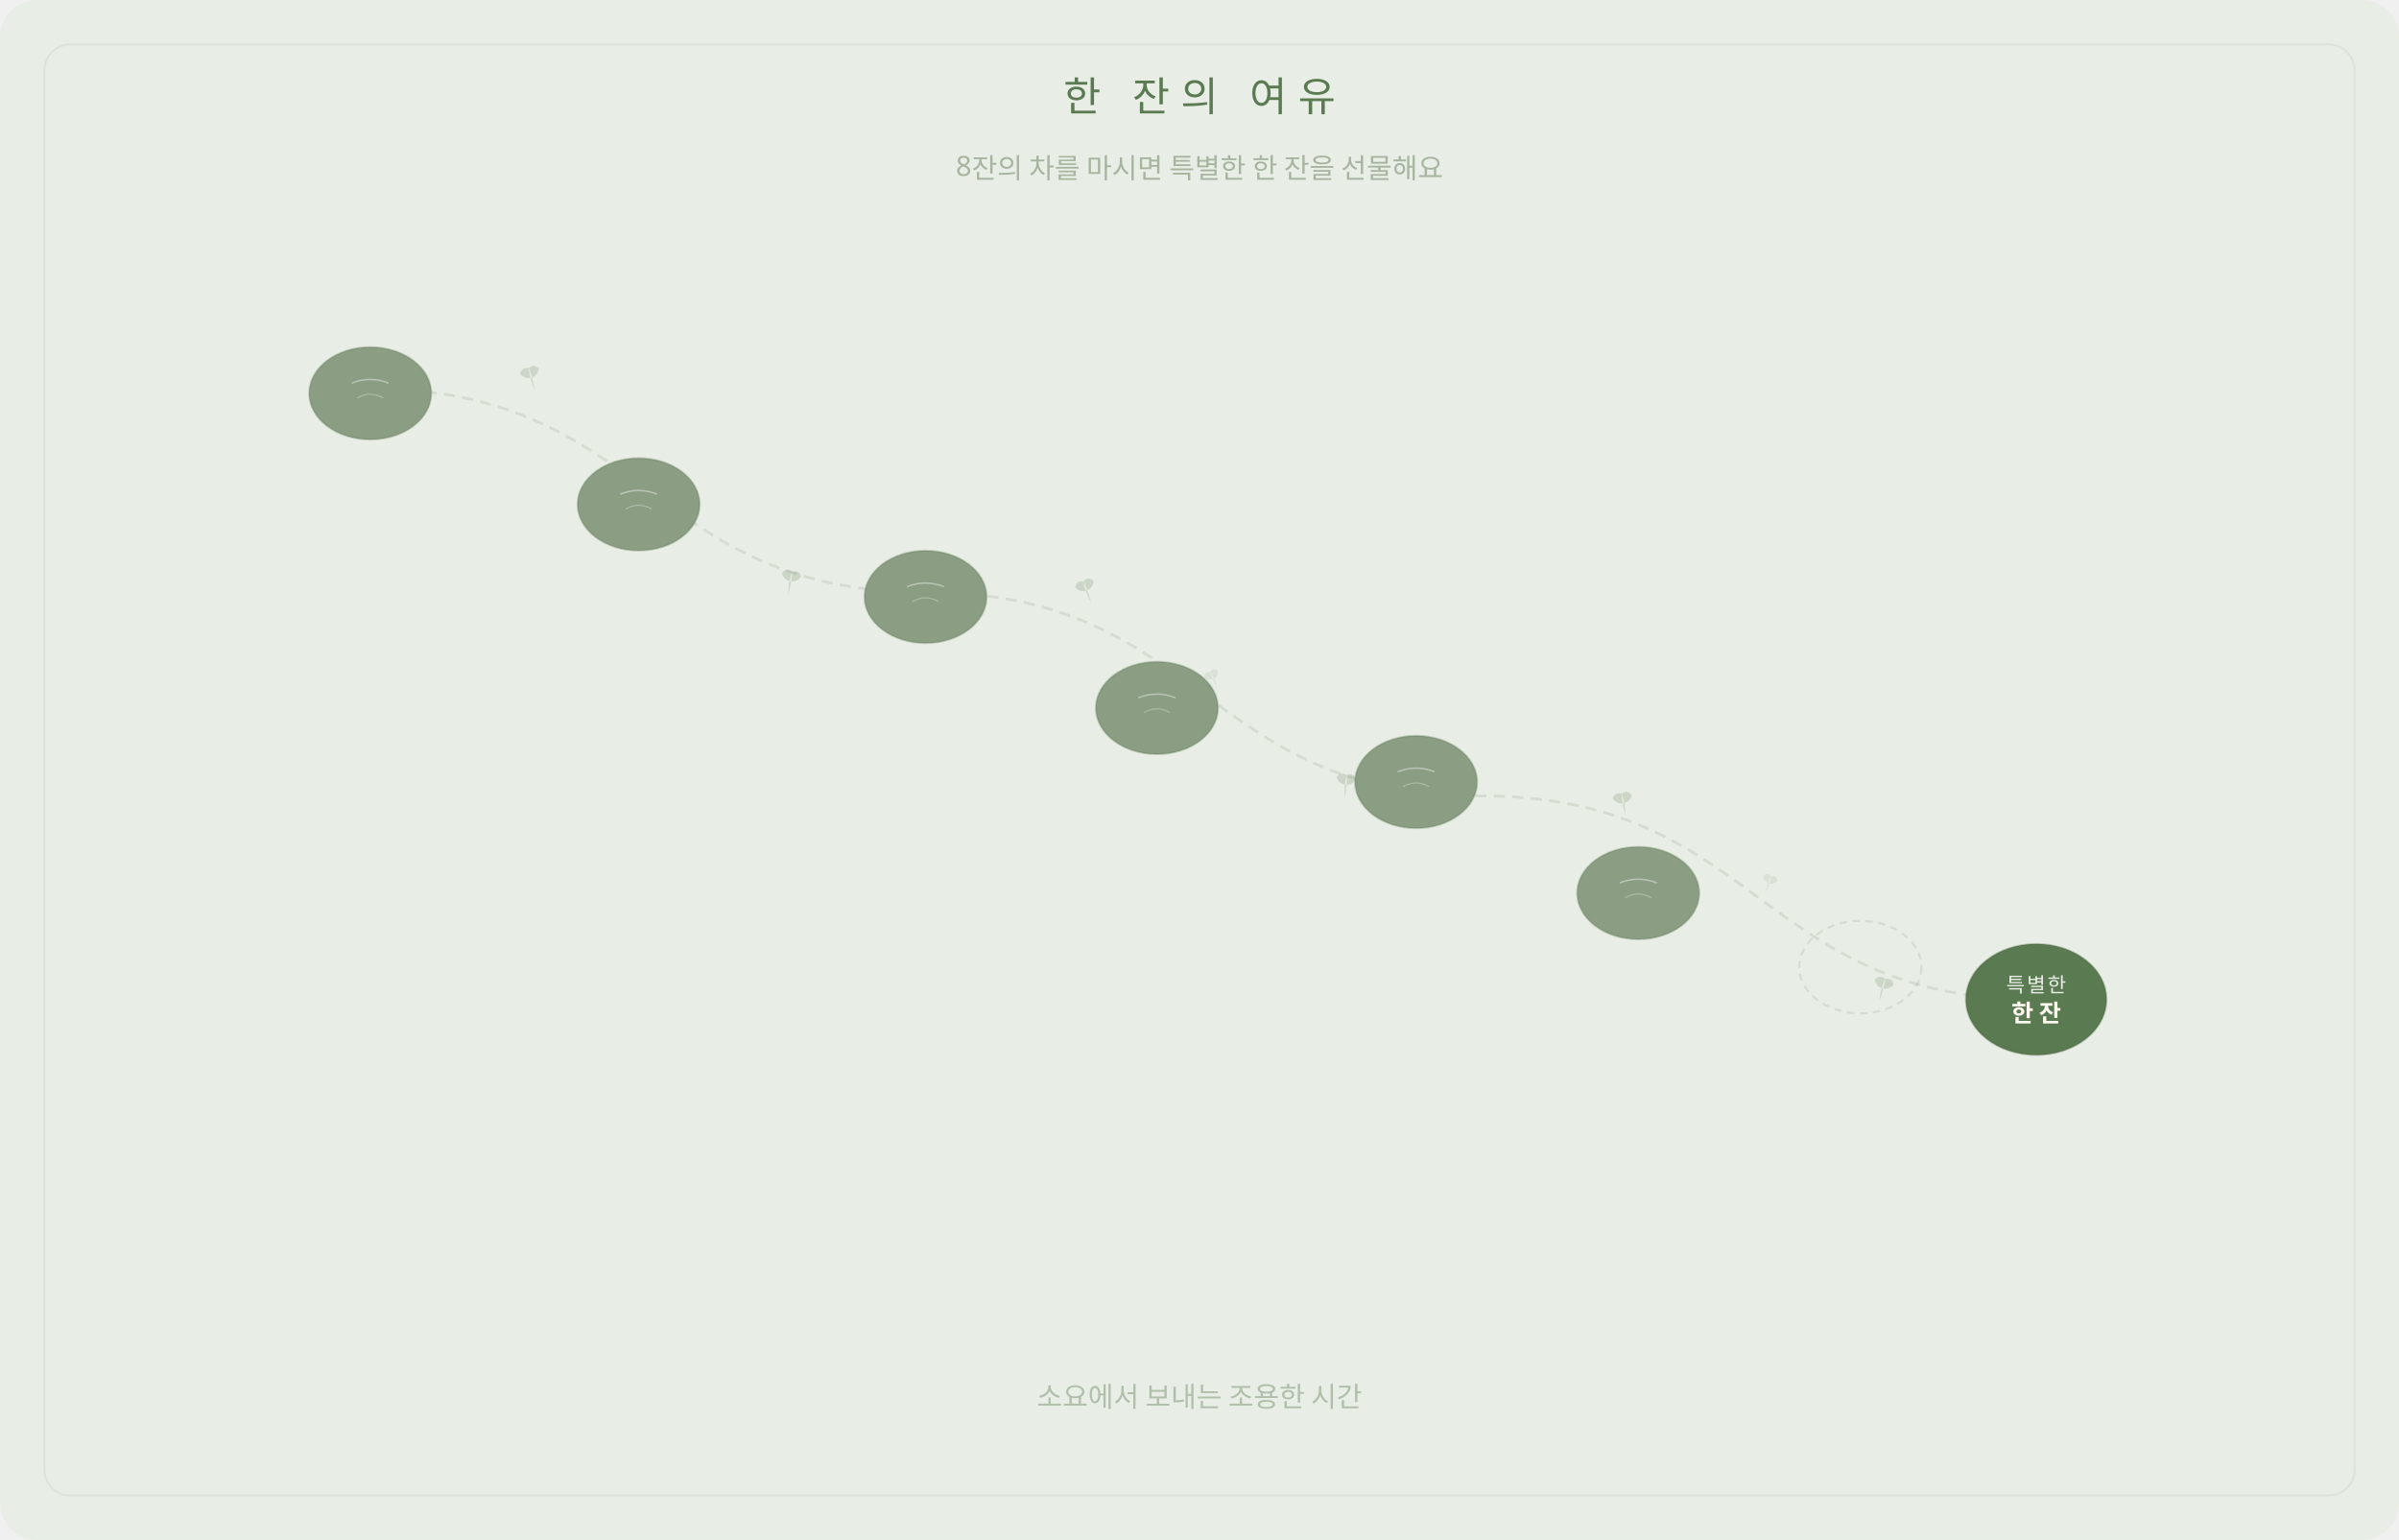
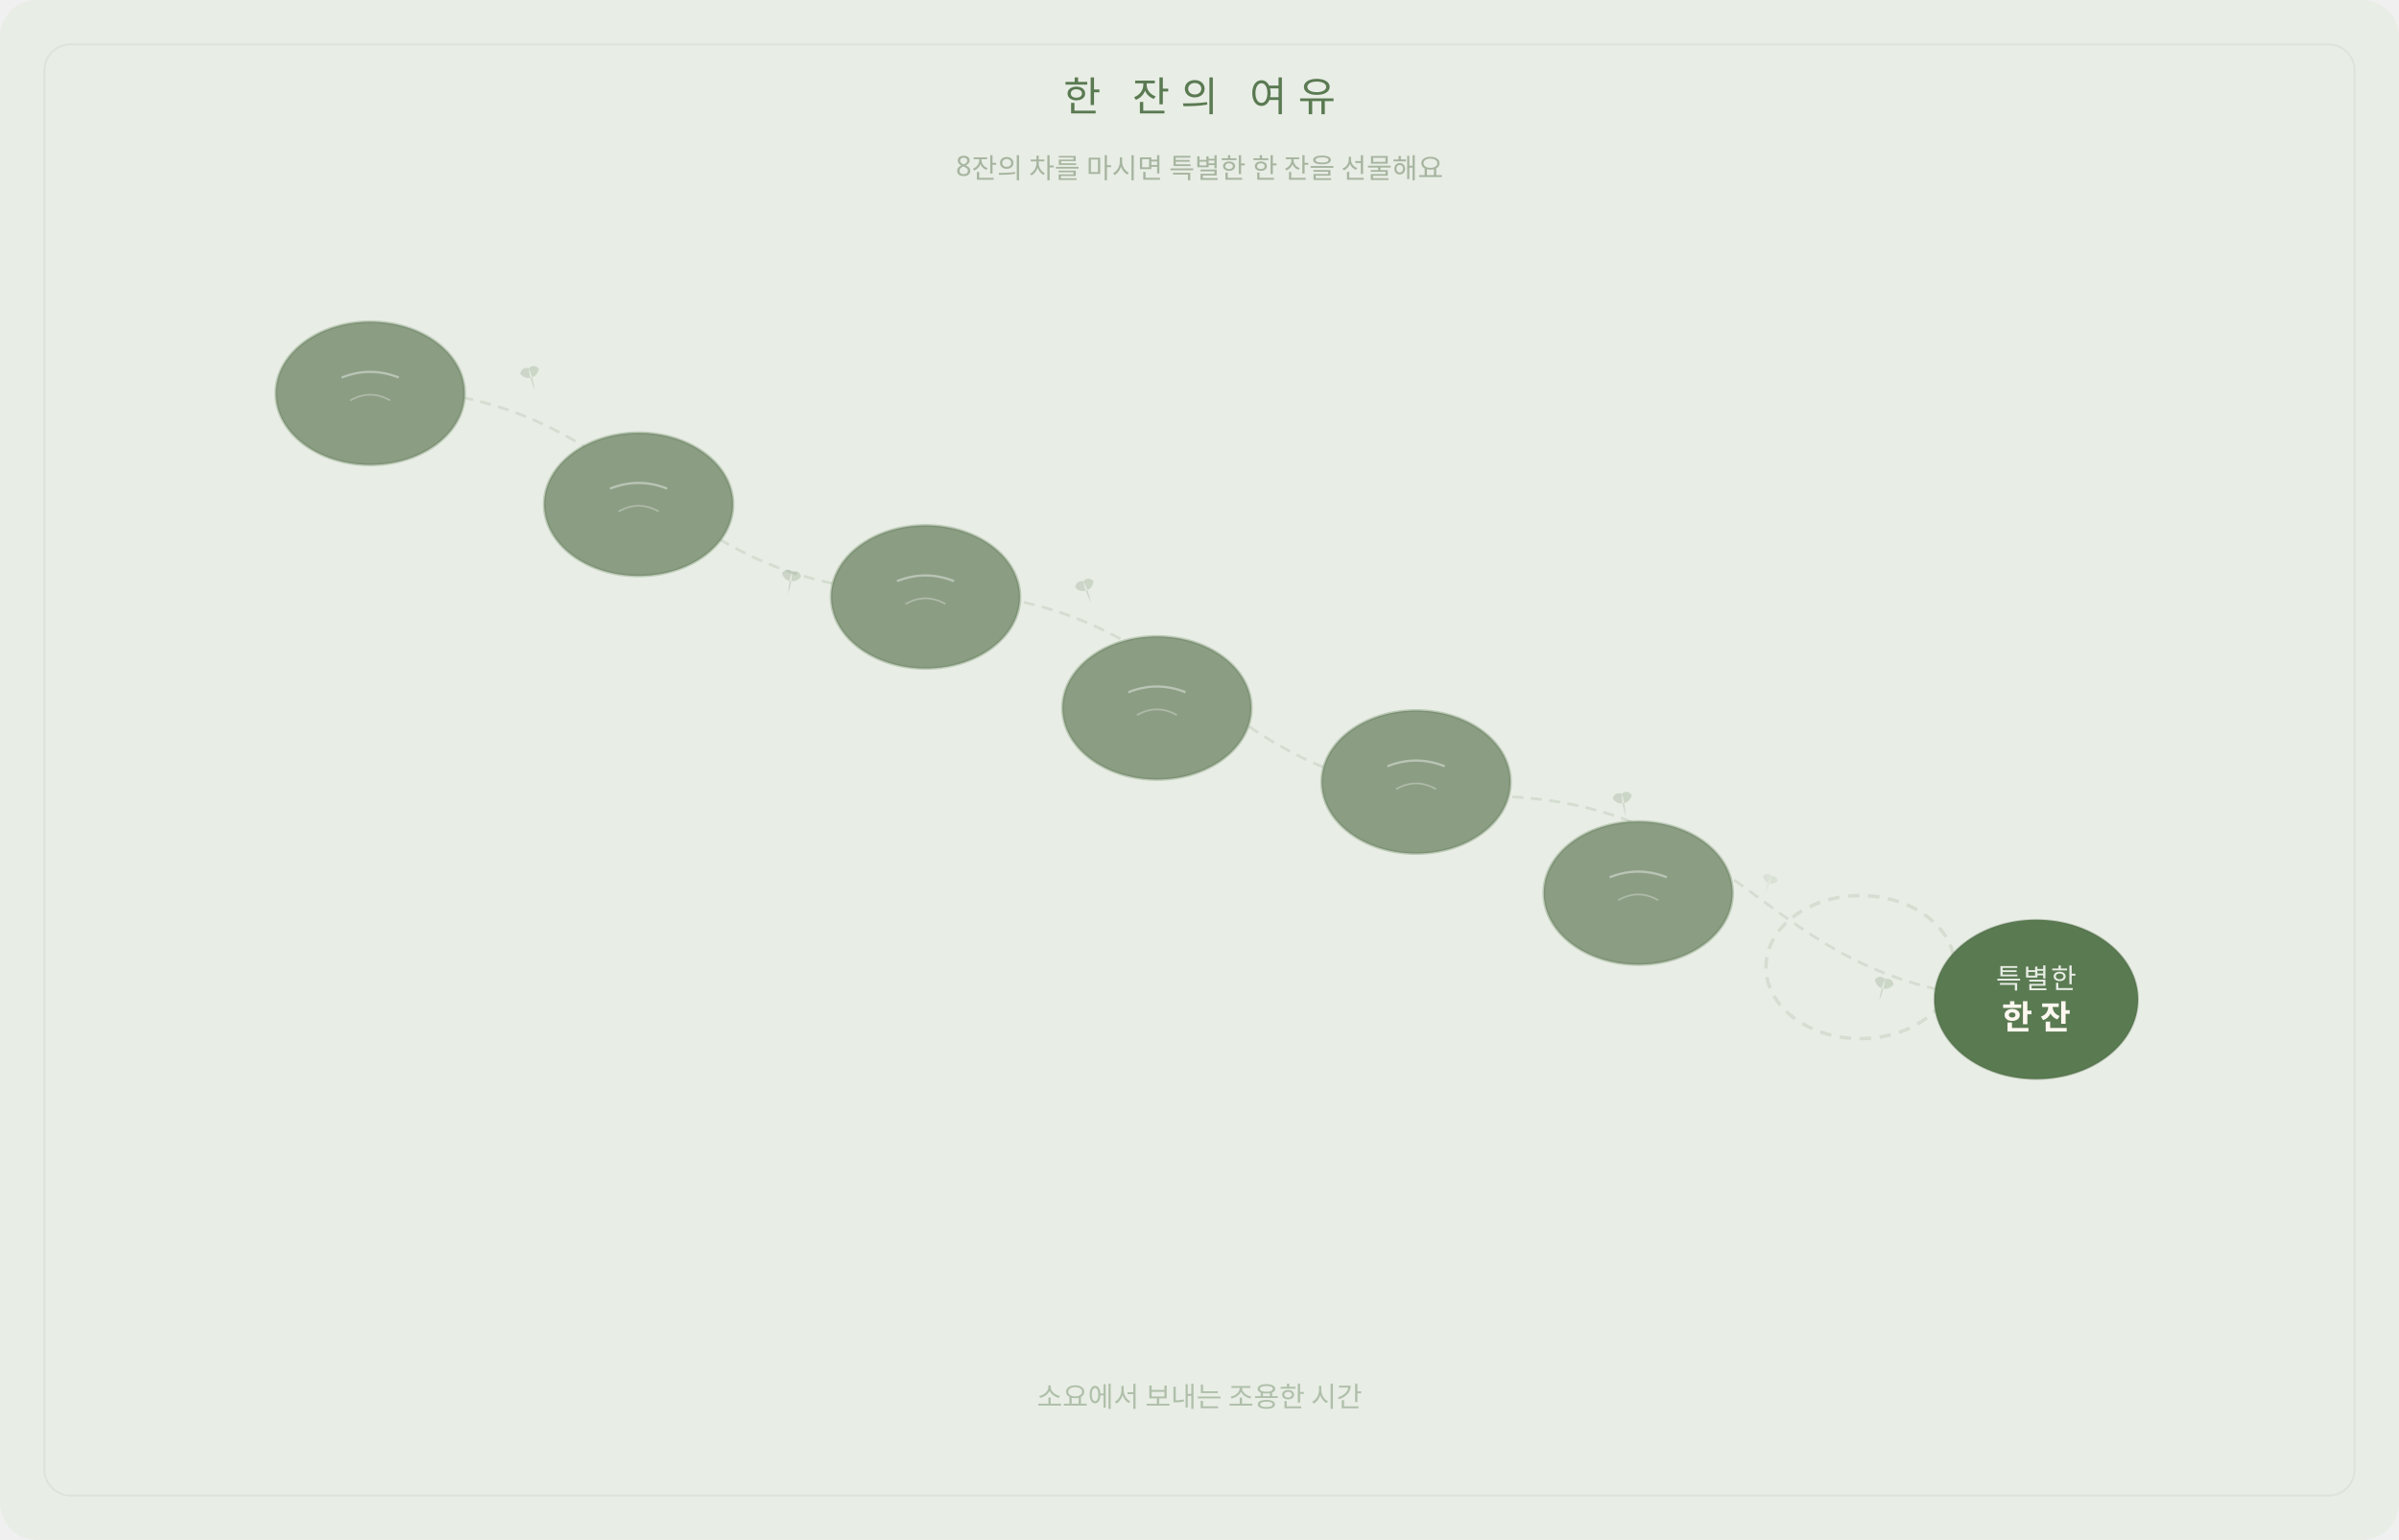
<svg xmlns="http://www.w3.org/2000/svg" viewBox="0 0 1296 832">
  <defs>
    <symbol id="stone2f" viewBox="0 0 70 55">
      <ellipse cx="35" cy="27.5" rx="33" ry="25" fill="#8B9D83" stroke="#5A7A52" stroke-width="1" stroke-opacity="0.3" />
      <path d="M25,22 Q35,18 45,22" fill="none" stroke="white" stroke-width="0.8" opacity="0.4" />
      <path d="M28,30 Q35,26 42,30" fill="none" stroke="white" stroke-width="0.6" opacity="0.3" />
    </symbol>
    <symbol id="stone2g" viewBox="0 0 70 55">
      <ellipse cx="35" cy="27.5" rx="33" ry="25" fill="none" stroke="#8B9D83" stroke-width="1.2" opacity="0.2" stroke-dasharray="4,3" />
    </symbol>
    <symbol id="leafdeco" viewBox="0 0 16 20">
      <path d="M8,18 Q7,10 8,4 Q4,2 2,6 Q4,10 8,10" fill="#8B9D83" opacity="0.3" />
      <path d="M8,18 Q9,10 8,4 Q12,2 14,6 Q12,10 8,10" fill="#5A7A52" opacity="0.2" />
    </symbol>
  </defs>
  <rect width="1296" height="832" rx="20" fill="#E8EDE5" />
  <rect x="24" y="24" width="1248" height="784" rx="14" fill="none" stroke="#8B9D83" stroke-opacity="0.12" stroke-width="1" />
  <text x="648" y="60" text-anchor="middle" fill="#5A7A52" font-family="'Georgia', serif" font-size="22" letter-spacing="6">한 잔의 여유</text>
  <text x="648" y="95" text-anchor="middle" fill="#8B9D83" font-family="sans-serif" font-size="15" opacity="0.7">8잔의 차를 마시면 특별한 한 잔을 선물해요</text>
  <path d="M200,210 C350,210 350,320 500,320 C650,320 650,430 800,430 C950,430 950,540 1100,540" fill="none" stroke="#8B9D83" stroke-opacity="0.2" stroke-width="1.5" stroke-dasharray="6,4" />
  <use href="#leafdeco" x="280" y="195" width="14" height="18" transform="rotate(-15, 287, 204)" />
  <use href="#leafdeco" x="420" y="305" width="14" height="18" transform="rotate(10, 427, 314)" />
  <use href="#leafdeco" x="580" y="310" width="14" height="18" transform="rotate(-20, 587, 319)" />
  <use href="#leafdeco" x="720" y="415" width="14" height="18" transform="rotate(5, 727, 424)" />
  <use href="#leafdeco" x="870" y="425" width="14" height="18" transform="rotate(-10, 877, 434)" />
  <use href="#leafdeco" x="1010" y="525" width="14" height="18" transform="rotate(15, 1017, 534)" />
  <use href="#leafdeco" x="340" y="250" width="11" height="14" opacity="0.5" transform="rotate(30, 345, 257)" />
  <use href="#leafdeco" x="650" y="360" width="11" height="14" opacity="0.5" transform="rotate(-25, 655, 367)" />
  <use href="#leafdeco" x="950" y="470" width="11" height="14" opacity="0.5" transform="rotate(20, 955, 477)" />
-   <use href="#stone2f" x="165" y="185" width="70" height="55" />
-   <use href="#stone2f" x="310" y="245" width="70" height="55" />
-   <use href="#stone2f" x="465" y="295" width="70" height="55" />
-   <use href="#stone2f" x="590" y="355" width="70" height="55" />
-   <use href="#stone2f" x="730" y="395" width="70" height="55" />
-   <use href="#stone2f" x="850" y="455" width="70" height="55" />
-   <use href="#stone2g" x="970" y="495" width="70" height="55" />
+   <use href="#stone2f" x="145" y="170" width="110" height="85" />
+   <use href="#stone2f" x="290" y="230" width="110" height="85" />
+   <use href="#stone2f" x="445" y="280" width="110" height="85" />
+   <use href="#stone2f" x="570" y="340" width="110" height="85" />
+   <use href="#stone2f" x="710" y="380" width="110" height="85" />
+   <use href="#stone2f" x="830" y="440" width="110" height="85" />
+   <use href="#stone2g" x="950" y="480" width="110" height="85" />
  <g transform="translate(1100, 540)">
-     <ellipse rx="38" ry="30" fill="#5A7A52" stroke="#3D5C35" stroke-width="1" stroke-opacity="0.3" />
-     <text x="0" y="-4" text-anchor="middle" fill="#E8EDE5" font-family="'Georgia', serif" font-size="11" letter-spacing="1">특별한</text>
-     <text x="0" y="12" text-anchor="middle" fill="#FFF8F0" font-family="'Georgia', serif" font-size="13" font-weight="700">한 잔</text>
+     <ellipse rx="55" ry="43" fill="#5A7A52" stroke="#3D5C35" stroke-width="1" stroke-opacity="0.3" />
+     <text x="0" y="-6" text-anchor="middle" fill="#E8EDE5" font-family="'Georgia', serif" font-size="15" letter-spacing="1">특별한</text>
+     <text x="0" y="16" text-anchor="middle" fill="#FFF8F0" font-family="'Georgia', serif" font-size="18" font-weight="700">한 잔</text>
  </g>
  <text x="648" y="760" text-anchor="middle" fill="#5A7A52" font-family="sans-serif" font-size="15" opacity="0.4">소요에서 보내는 조용한 시간</text>
</svg>
